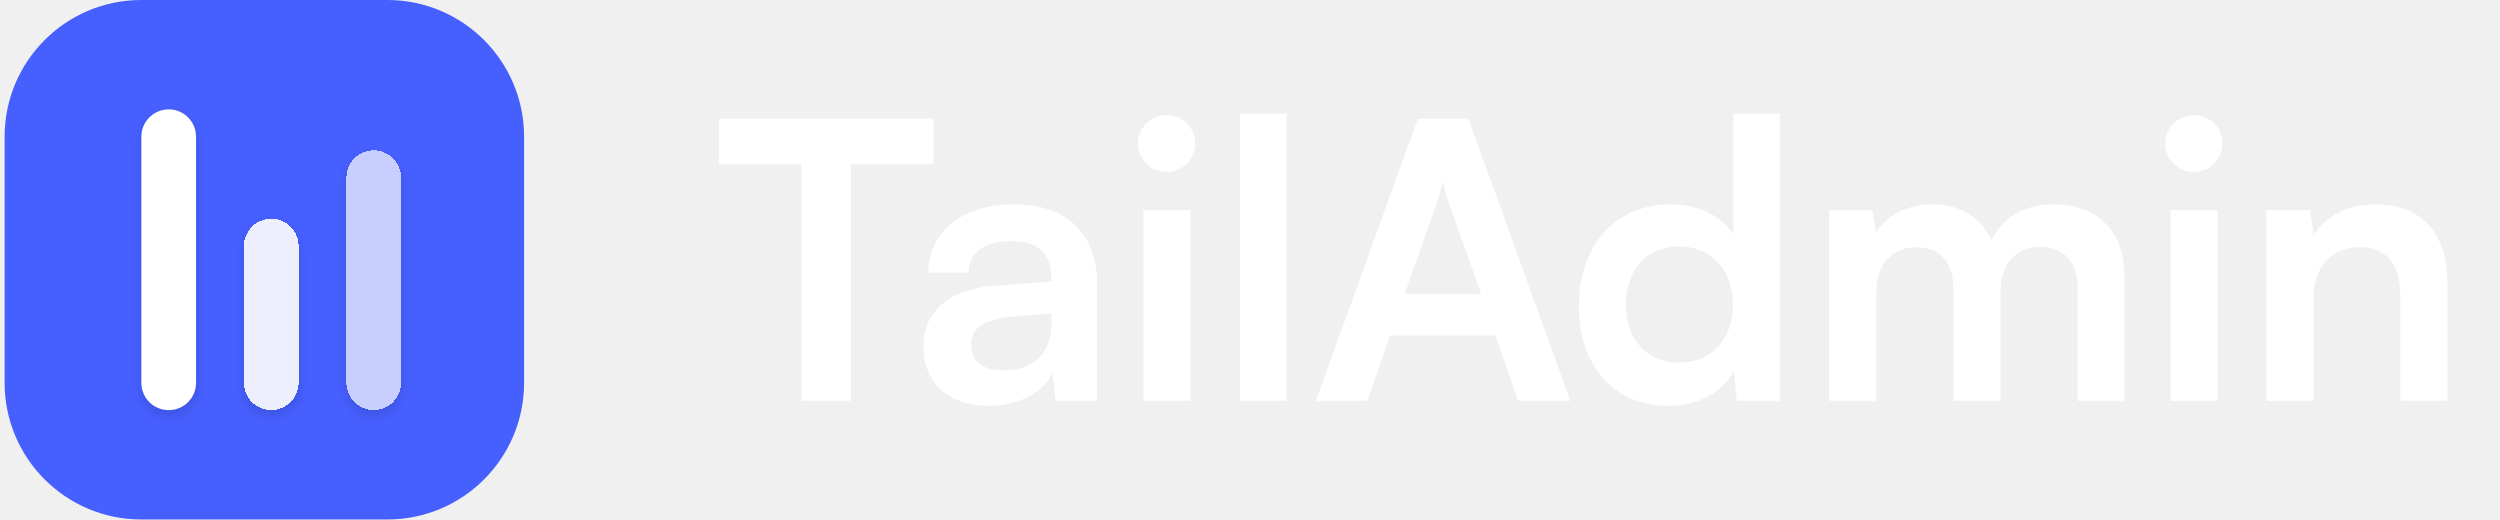
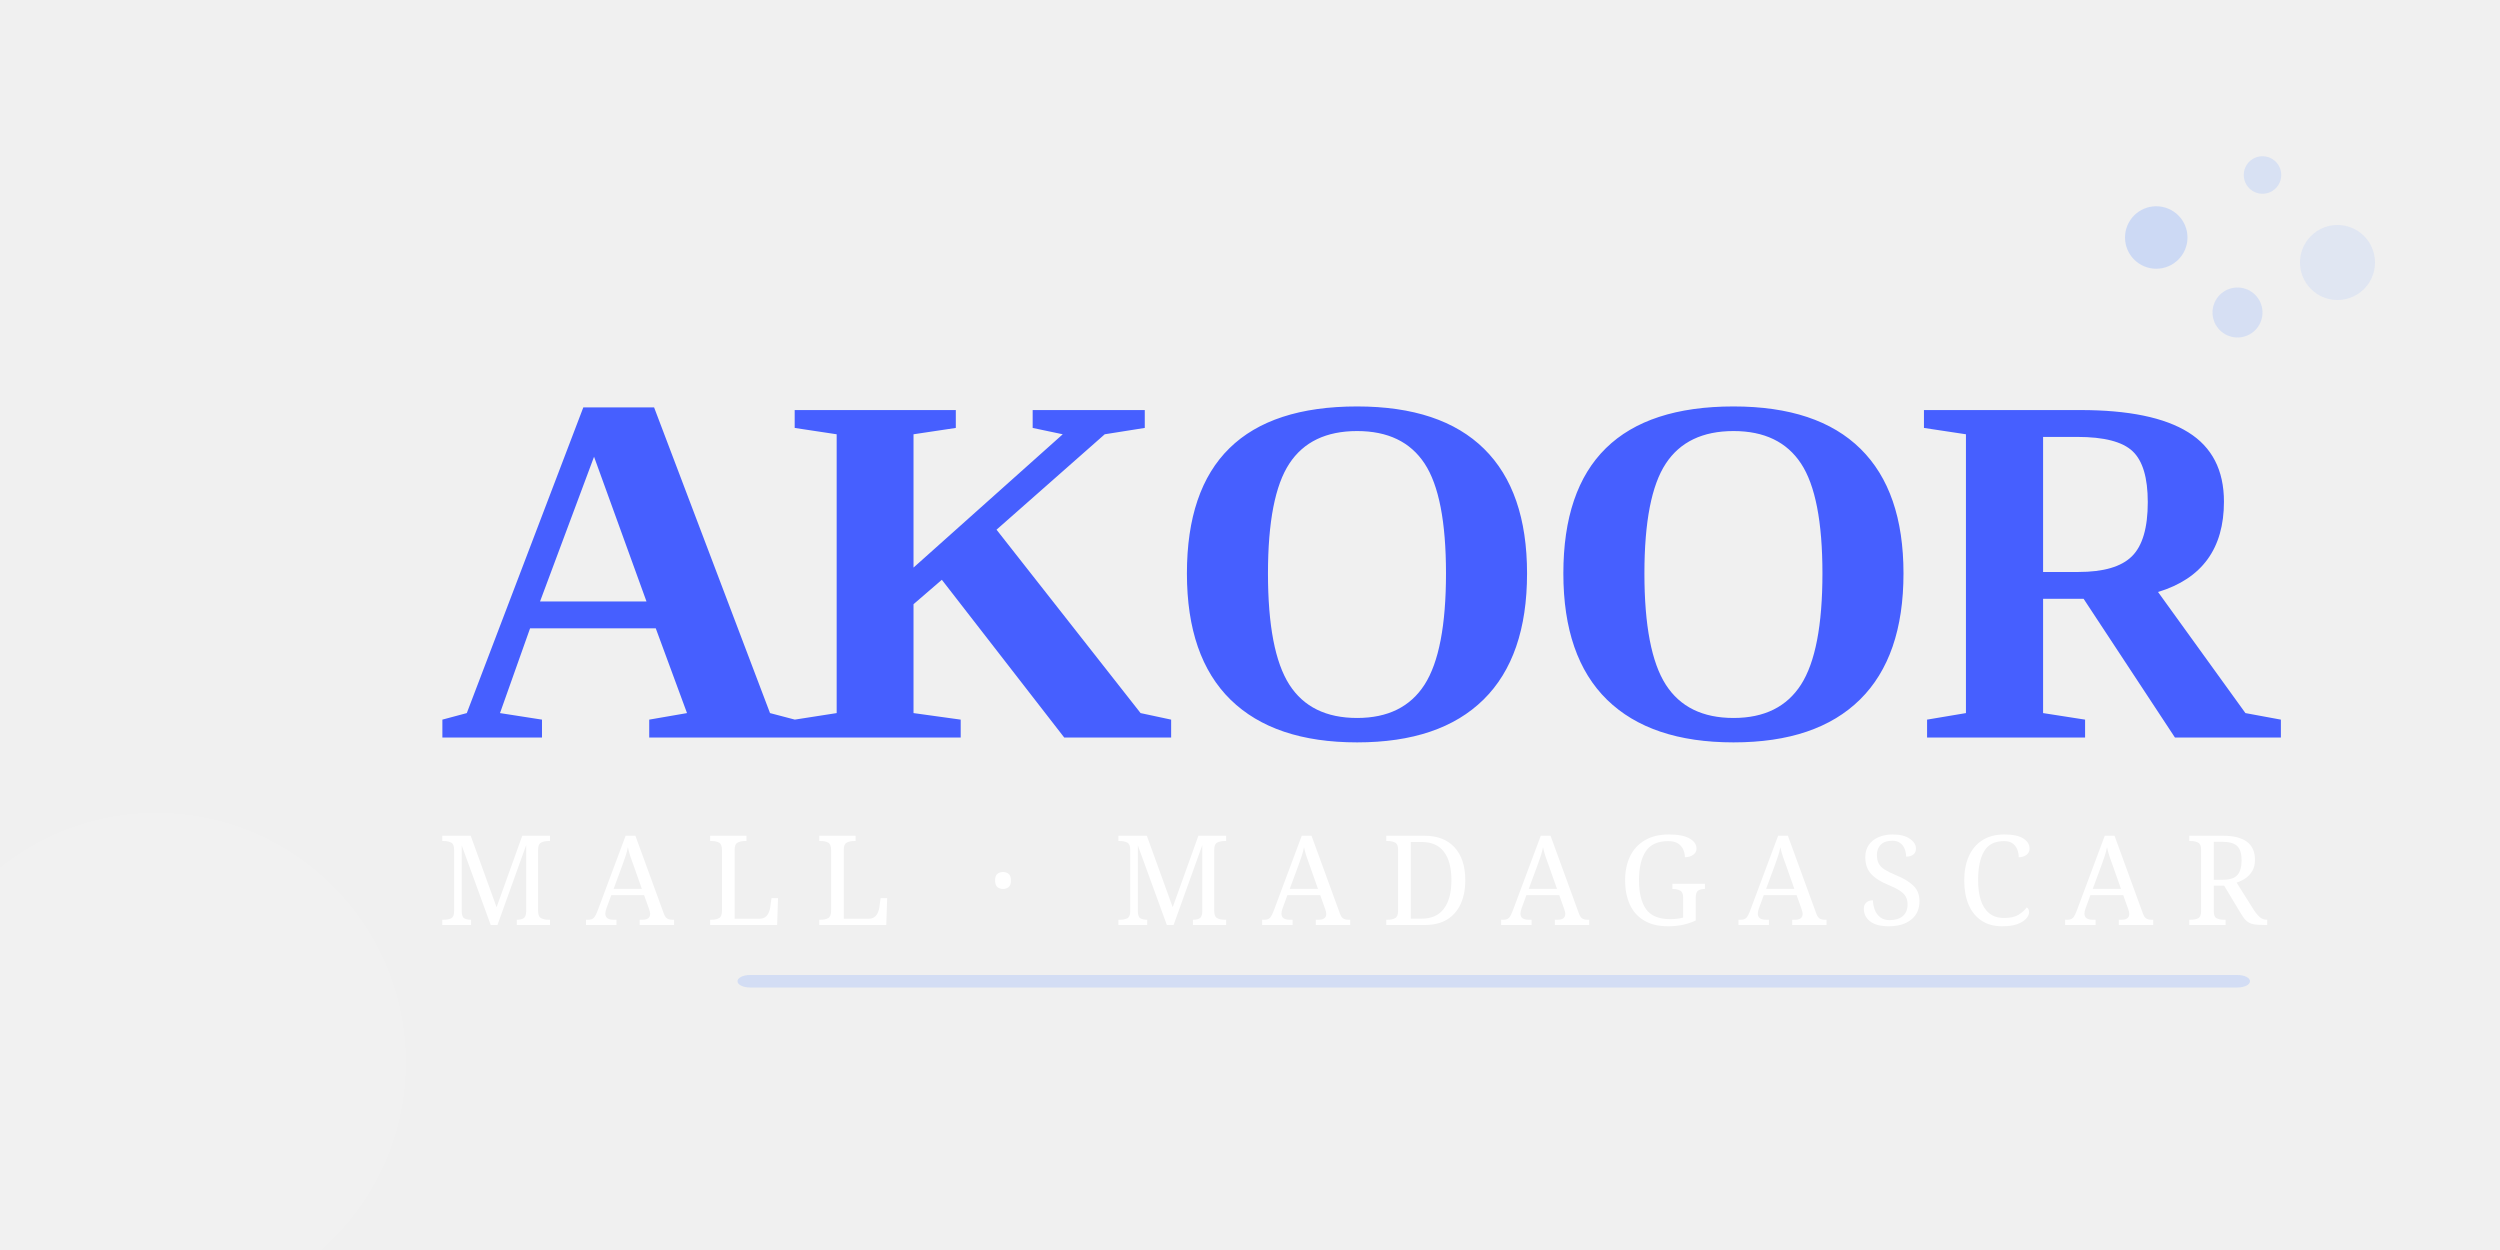
- <svg xmlns="http://www.w3.org/2000/svg" width="231" height="48" viewBox="0 0 231 48" fill="none">
-   <path d="M0.426 12.632C0.426 5.655 6.081 0 13.057 0H35.794C42.77 0 48.426 5.655 48.426 12.632V35.368C48.426 42.345 42.77 48 35.794 48H13.057C6.081 48 0.426 42.345 0.426 35.368V12.632Z" fill="#465FFF" />
-   <g filter="url(#filter0_d_3903_56743)">
-     <path d="M13.062 12.632C13.062 11.237 14.193 10.106 15.588 10.106C16.983 10.106 18.114 11.237 18.114 12.632V35.369C18.114 36.764 16.983 37.895 15.588 37.895C14.193 37.895 13.062 36.764 13.062 35.369V12.632Z" fill="white" />
-   </g>
-   <g filter="url(#filter1_d_3903_56743)">
-     <path d="M22.539 22.735C22.539 21.34 23.67 20.209 25.065 20.209C26.461 20.209 27.592 21.34 27.592 22.735V35.367C27.592 36.762 26.461 37.893 25.065 37.893C23.67 37.893 22.539 36.762 22.539 35.367V22.735Z" fill="white" fill-opacity="0.9" shape-rendering="crispEdges" />
-   </g>
-   <g filter="url(#filter2_d_3903_56743)">
-     <path d="M32.008 16.419C32.008 15.024 33.139 13.893 34.534 13.893C35.929 13.893 37.06 15.024 37.06 16.419V35.366C37.06 36.761 35.929 37.893 34.534 37.893C33.139 37.893 32.008 36.761 32.008 35.366V16.419Z" fill="white" fill-opacity="0.7" shape-rendering="crispEdges" />
-   </g>
-   <path d="M66.426 15.172H74.058V37.036H78.624V15.172H86.257V10.964H66.426V15.172Z" fill="white" />
-   <path d="M91.352 37.5C94.098 37.5 96.488 36.252 97.237 34.433L97.558 37.036H101.375V26.336C101.375 21.45 98.45 18.882 93.706 18.882C88.927 18.882 85.788 21.378 85.788 25.195H89.497C89.497 23.34 90.924 22.27 93.492 22.27C95.704 22.27 97.13 23.233 97.13 25.623V26.015L91.851 26.407C87.678 26.729 85.324 28.762 85.324 32.007C85.324 35.324 87.607 37.5 91.352 37.5ZM92.779 34.219C90.817 34.219 89.747 33.434 89.747 31.829C89.747 30.402 90.781 29.511 93.492 29.261L97.166 28.976V29.903C97.166 32.614 95.454 34.219 92.779 34.219Z" fill="white" />
-   <path d="M107.825 15.886C109.252 15.886 110.429 14.709 110.429 13.246C110.429 11.784 109.252 10.643 107.825 10.643C106.327 10.643 105.15 11.784 105.15 13.246C105.15 14.709 106.327 15.886 107.825 15.886ZM105.649 37.036H110.001V19.417H105.649V37.036Z" fill="white" />
-   <path d="M118.883 37.036V10.5H114.568V37.036H118.883Z" fill="white" />
-   <path d="M126.337 37.036L128.441 31.009H138.179L140.283 37.036H145.098L135.682 10.964H131.009L121.593 37.036H126.337ZM132.757 18.739C133.007 18.026 133.221 17.241 133.328 16.742C133.399 17.277 133.649 18.061 133.863 18.739L136.859 27.157H129.797L132.757 18.739Z" fill="white" />
-   <path d="M154.165 37.5C156.84 37.5 159.122 36.323 160.192 34.29L160.478 37.036H164.472V10.5H160.157V21.664C159.051 19.916 156.875 18.882 154.414 18.882C149.1 18.882 145.89 22.805 145.89 28.298C145.89 33.755 149.064 37.5 154.165 37.5ZM155.128 33.505C152.096 33.505 150.241 31.294 150.241 28.155C150.241 25.017 152.096 22.77 155.128 22.77C158.159 22.77 160.121 24.981 160.121 28.155C160.121 31.33 158.159 33.505 155.128 33.505Z" fill="white" />
-   <path d="M173.359 37.036V27.049C173.359 24.196 175.035 22.841 177.104 22.841C179.172 22.841 180.492 24.16 180.492 26.622V37.036H184.843V27.049C184.843 24.16 186.448 22.805 188.553 22.805C190.621 22.805 191.977 24.125 191.977 26.657V37.036H196.292V25.516C196.292 21.45 193.938 18.882 189.658 18.882C186.983 18.882 184.915 20.201 184.023 22.235C183.096 20.201 181.241 18.882 178.566 18.882C176.034 18.882 174.25 20.023 173.359 21.485L173.002 19.417H169.007V37.036H173.359Z" fill="white" />
-   <path d="M202.74 15.886C204.167 15.886 205.344 14.709 205.344 13.246C205.344 11.784 204.167 10.643 202.74 10.643C201.242 10.643 200.065 11.784 200.065 13.246C200.065 14.709 201.242 15.886 202.74 15.886ZM200.564 37.036H204.916V19.417H200.564V37.036Z" fill="white" />
-   <path d="M213.763 37.036V27.549C213.763 24.695 215.403 22.841 218.078 22.841C220.325 22.841 221.788 24.267 221.788 27.228V37.036H226.139V26.194C226.139 21.628 223.856 18.882 219.434 18.882C217.044 18.882 214.904 19.916 213.798 21.7L213.442 19.417H209.411V37.036H213.763Z" fill="white" />
-   <defs>
-     <filter id="filter0_d_3903_56743" x="12.062" y="9.606" width="7.053" height="29.79" filterUnits="userSpaceOnUse" color-interpolation-filters="sRGB">
-       <feFlood flood-opacity="0" result="BackgroundImageFix" />
-       <feColorMatrix in="SourceAlpha" type="matrix" values="0 0 0 0 0 0 0 0 0 0 0 0 0 0 0 0 0 0 127 0" result="hardAlpha" />
-       <feOffset dy="0.5" />
-       <feGaussianBlur stdDeviation="0.5" />
-       <feComposite in2="hardAlpha" operator="out" />
-       <feColorMatrix type="matrix" values="0 0 0 0 0 0 0 0 0 0 0 0 0 0 0 0 0 0 0.12 0" />
-       <feBlend mode="normal" in2="BackgroundImageFix" result="effect1_dropShadow_3903_56743" />
-       <feBlend mode="normal" in="SourceGraphic" in2="effect1_dropShadow_3903_56743" result="shape" />
-     </filter>
-     <filter id="filter1_d_3903_56743" x="21.539" y="19.709" width="7.053" height="19.684" filterUnits="userSpaceOnUse" color-interpolation-filters="sRGB">
-       <feFlood flood-opacity="0" result="BackgroundImageFix" />
-       <feColorMatrix in="SourceAlpha" type="matrix" values="0 0 0 0 0 0 0 0 0 0 0 0 0 0 0 0 0 0 127 0" result="hardAlpha" />
-       <feOffset dy="0.5" />
-       <feGaussianBlur stdDeviation="0.5" />
-       <feComposite in2="hardAlpha" operator="out" />
-       <feColorMatrix type="matrix" values="0 0 0 0 0 0 0 0 0 0 0 0 0 0 0 0 0 0 0.12 0" />
-       <feBlend mode="normal" in2="BackgroundImageFix" result="effect1_dropShadow_3903_56743" />
-       <feBlend mode="normal" in="SourceGraphic" in2="effect1_dropShadow_3903_56743" result="shape" />
-     </filter>
-     <filter id="filter2_d_3903_56743" x="31.008" y="13.393" width="7.053" height="26" filterUnits="userSpaceOnUse" color-interpolation-filters="sRGB">
-       <feFlood flood-opacity="0" result="BackgroundImageFix" />
-       <feColorMatrix in="SourceAlpha" type="matrix" values="0 0 0 0 0 0 0 0 0 0 0 0 0 0 0 0 0 0 127 0" result="hardAlpha" />
-       <feOffset dy="0.5" />
-       <feGaussianBlur stdDeviation="0.5" />
-       <feComposite in2="hardAlpha" operator="out" />
-       <feColorMatrix type="matrix" values="0 0 0 0 0 0 0 0 0 0 0 0 0 0 0 0 0 0 0.12 0" />
-       <feBlend mode="normal" in2="BackgroundImageFix" result="effect1_dropShadow_3903_56743" />
-       <feBlend mode="normal" in="SourceGraphic" in2="effect1_dropShadow_3903_56743" result="shape" />
-     </filter>
-   </defs>
+ <svg xmlns="http://www.w3.org/2000/svg" viewBox="0 0 400 200" width="200" height="100">
+   <rect x="10" y="10" width="400" height="180" rx="28" ry="28" fill="transparent" filter="url(#shadowDark)" />
+   <rect x="10" y="10" width="400" height="90" rx="28" ry="28" fill="url(#shineGradDark)" />
+   <circle cx="345" cy="38" r="5" fill="#7aa4ff" opacity="0.3" />
+   <circle cx="362" cy="28" r="3" fill="#7aa4ff" opacity="0.2" />
+   <circle cx="358" cy="50" r="4" fill="#7aa4ff" opacity="0.22" />
+   <circle cx="374" cy="42" r="6" fill="#7aa4ff" opacity="0.14" />
+   <circle cx="25" cy="170" r="40" fill="white" opacity="0.04" />
+   <text x="70" y="118" font-family="'Georgia', 'Times New Roman', serif" font-size="80" font-weight="900" fill="#465fff" letter-spacing="-2">AKOOR</text>
+   <text x="70" y="148" font-family="'Georgia', serif" font-size="20" font-weight="400" fill="white" letter-spacing="5" opacity="1">MALL · MADAGASCAR</text>
+   <rect x="118" y="156" width="242" height="2" rx="2" fill="#7aa4ff" opacity="0.25" />
</svg>
